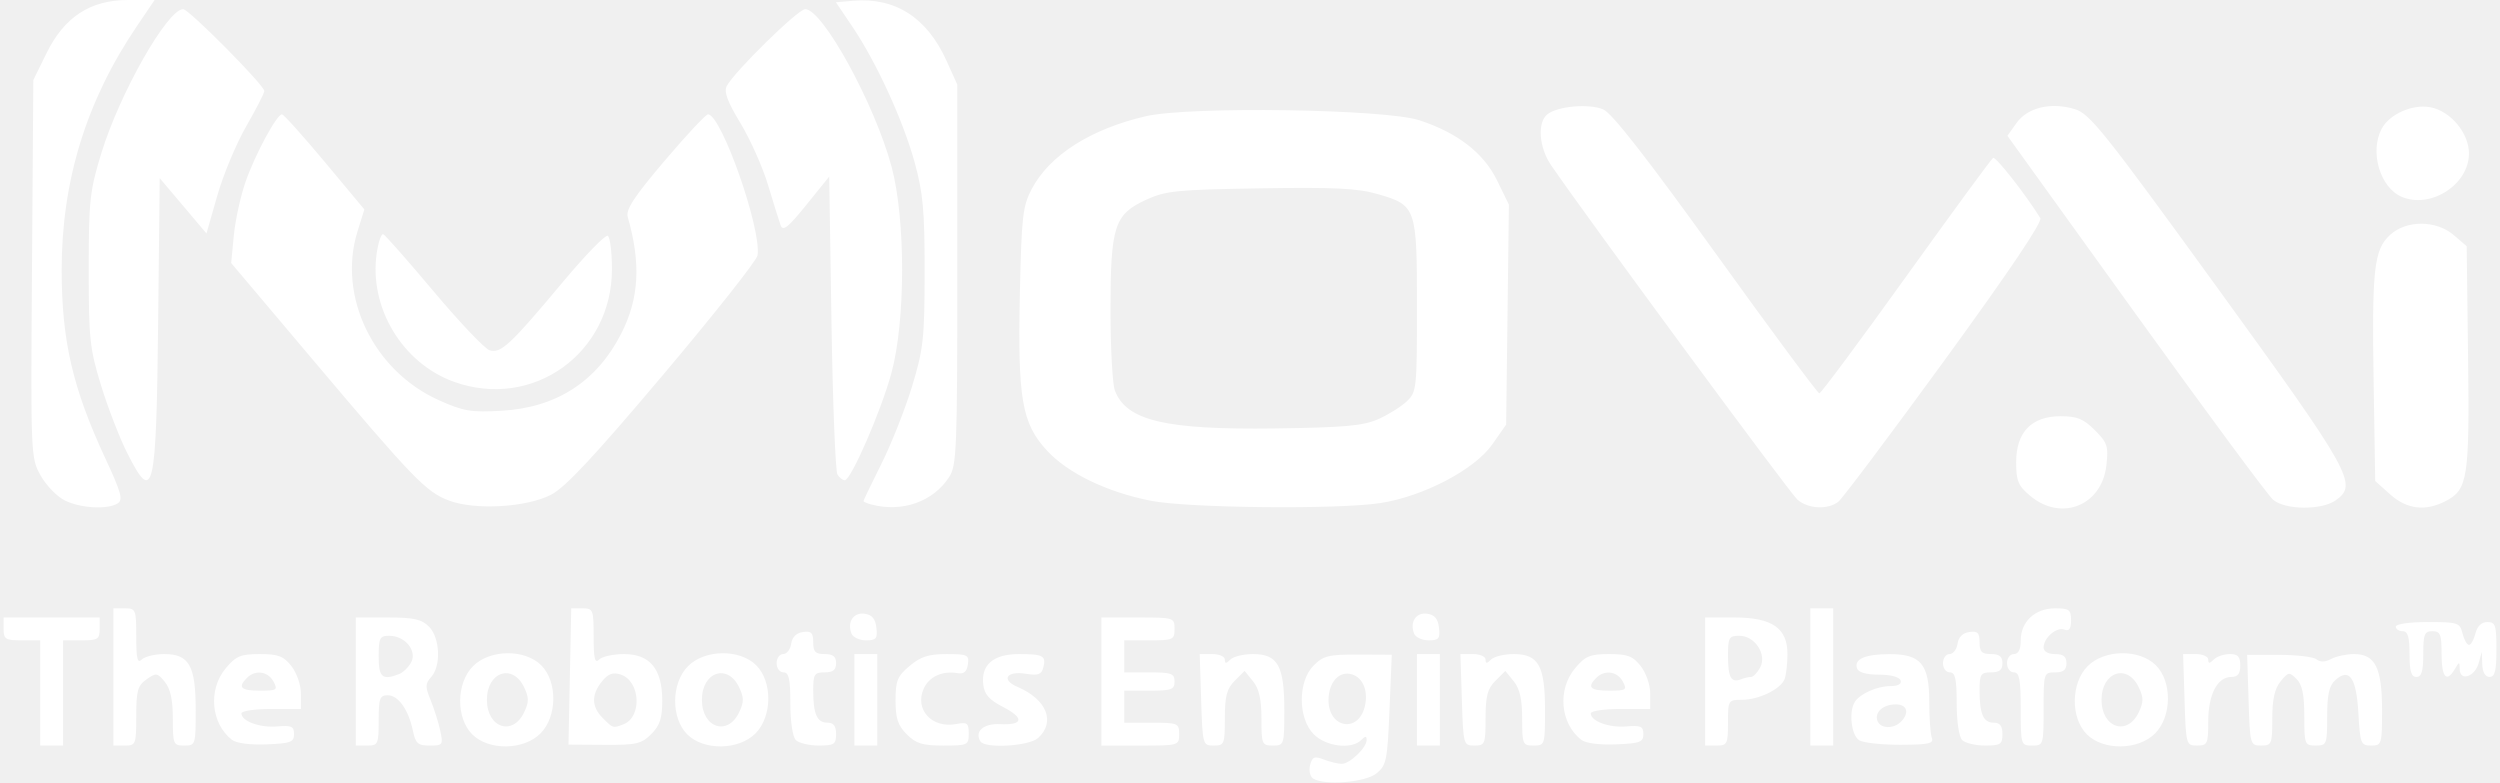
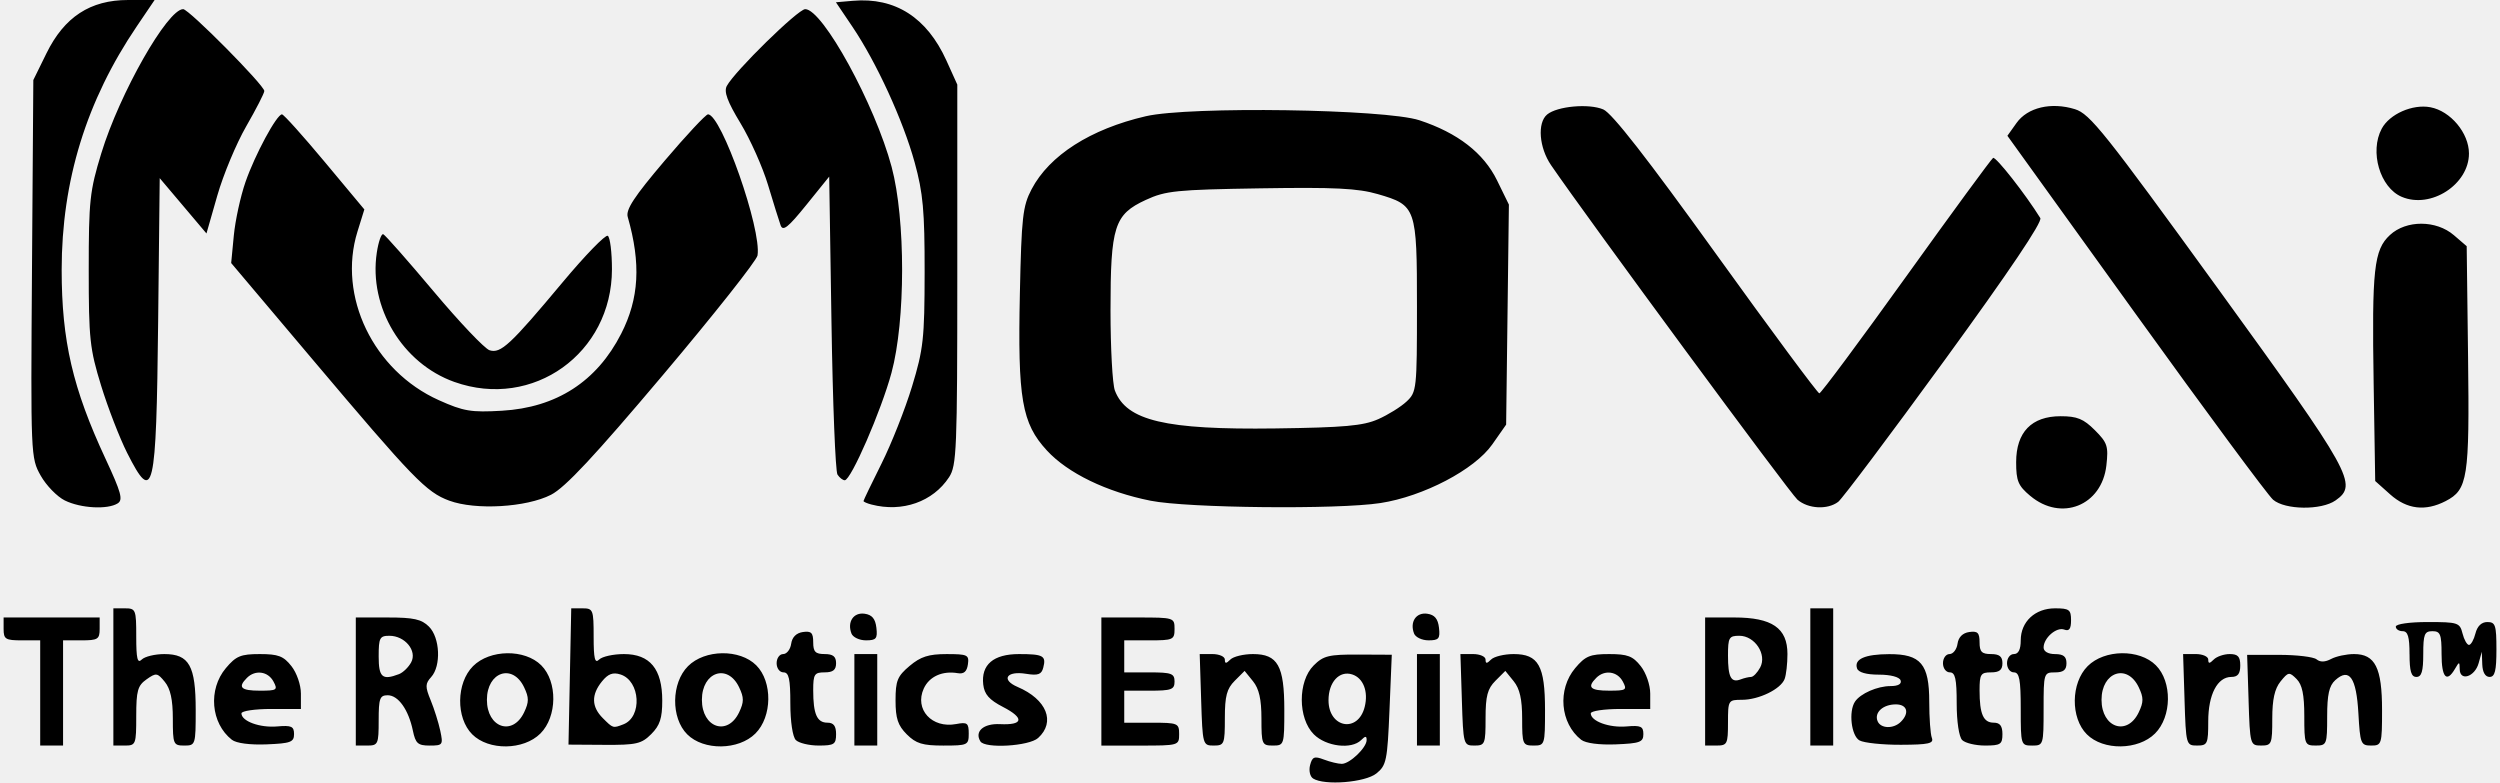
<svg xmlns="http://www.w3.org/2000/svg" width="262px" height="82px" viewBox="0 0 192.264 60.348" version="1.1" id="svg5">
-   <defs id="defs2" />
-   <g id="layer1" transform="translate(-3.039429,-2.371749)">
-     <path style="fill:#ffffff;stroke-width:0.353" d="m 104.035,62.414 c -0.235,-0.15 -0.339,-0.613 -0.229,-1.031 0.168,-0.644 0.33,-0.709 1.068,-0.428 0.478,0.182 1.097,0.331 1.376,0.331 0.614,0 1.917,-1.247 1.917,-1.834 0,-0.329 -0.094,-0.329 -0.423,0 -0.741,0.741 -2.704,0.503 -3.65,-0.443 -1.233,-1.233 -1.24,-4.084 -0.013,-5.311 0.751,-0.751 1.165,-0.852 3.44,-0.841 l 2.586,0.013 -0.176,4.241 c -0.163,3.923 -0.239,4.291 -1.009,4.914 -0.862,0.697 -4.009,0.949 -4.887,0.391 z m 3.983,-5.523 c 0.297,-1.182 -0.109,-2.23 -0.967,-2.503 -0.991,-0.315 -1.824,0.595 -1.824,1.992 0,2.139 2.278,2.556 2.791,0.511 z M 5.862,55.818 v -4.057 h -1.411 c -1.27,0 -1.411,-0.088 -1.411,-0.882 v -0.882 h 3.704 3.704 v 0.882 c 0,0.794 -0.141,0.882 -1.411,0.882 h -1.411 v 4.057 4.057 h -0.882 -0.882 z m 5.644,-1.235 v -5.292 h 0.882 c 0.846,0 0.882,0.089 0.882,2.187 0,1.701 0.094,2.093 0.423,1.764 0.233,-0.233 1.018,-0.423 1.744,-0.423 1.915,0 2.419,0.898 2.419,4.312 0,2.691 -0.017,2.744 -0.882,2.744 -0.841,0 -0.882,-0.097 -0.882,-2.078 0,-1.456 -0.185,-2.304 -0.617,-2.833 -0.576,-0.705 -0.67,-0.718 -1.411,-0.195 -0.683,0.482 -0.794,0.877 -0.794,2.833 0,2.189 -0.032,2.273 -0.882,2.273 h -0.882 z m 9.142,4.848 c -1.627,-1.275 -1.848,-3.886 -0.467,-5.527 0.788,-0.937 1.147,-1.085 2.62,-1.085 1.424,0 1.828,0.154 2.438,0.93 0.411,0.522 0.731,1.45 0.731,2.117 v 1.187 H 23.677 c -1.261,0 -2.293,0.153 -2.293,0.34 0,0.604 1.422,1.124 2.757,1.007 1.102,-0.096 1.3,-0.006 1.3,0.592 0,0.618 -0.264,0.716 -2.117,0.791 -1.278,0.052 -2.339,-0.088 -2.676,-0.353 z m 3.206,-4.495 c -0.422,-0.789 -1.404,-0.925 -2.046,-0.282 -0.731,0.731 -0.47,0.988 1,0.988 1.314,0 1.395,-0.054 1.046,-0.706 z m 6.35,0 v -4.939 h 2.469 c 1.999,0 2.604,0.134 3.175,0.706 0.852,0.852 0.948,3.028 0.171,3.886 -0.466,0.514 -0.471,0.744 -0.04,1.792 0.272,0.661 0.604,1.717 0.739,2.348 0.233,1.093 0.195,1.147 -0.814,1.147 -0.91,0 -1.092,-0.161 -1.297,-1.147 -0.338,-1.623 -1.128,-2.734 -1.942,-2.734 -0.61,0 -0.697,0.243 -0.697,1.94 0,1.834 -0.048,1.94 -0.882,1.94 h -0.882 z m 3.332,-0.571 c 0.312,-0.12 0.735,-0.53 0.939,-0.911 0.474,-0.886 -0.478,-2.046 -1.68,-2.046 -0.745,0 -0.827,0.157 -0.827,1.587 0,1.623 0.277,1.865 1.568,1.37 z m 5.647,4.644 c -1.267,-1.267 -1.235,-3.961 0.064,-5.26 1.299,-1.299 3.992,-1.332 5.26,-0.064 1.267,1.267 1.235,3.961 -0.064,5.26 -1.299,1.299 -3.992,1.332 -5.26,0.064 z m 4.001,-1.692 c 0.383,-0.801 0.383,-1.139 0,-1.94 -0.887,-1.857 -2.868,-1.187 -2.868,0.97 0,2.157 1.98,2.827 2.868,0.97 z m 3.53,-2.77 0.106,-5.256 h 0.864 c 0.824,0 0.864,0.101 0.864,2.187 0,1.701 0.094,2.093 0.423,1.764 0.233,-0.233 1.094,-0.423 1.915,-0.423 2.007,0 2.954,1.151 2.954,3.591 0,1.359 -0.183,1.915 -0.848,2.58 -0.755,0.755 -1.151,0.846 -3.616,0.83 l -2.768,-0.018 0.106,-5.256 z m 4.126,3.692 c 1.475,-0.566 1.314,-3.36 -0.221,-3.847 -0.589,-0.187 -0.956,-0.049 -1.431,0.538 -0.831,1.027 -0.81,1.952 0.066,2.828 0.793,0.793 0.782,0.79 1.586,0.481 z m 4.925,0.77 c -1.267,-1.267 -1.235,-3.961 0.064,-5.26 1.299,-1.299 3.992,-1.332 5.26,-0.064 1.267,1.267 1.235,3.961 -0.064,5.26 -1.299,1.299 -3.992,1.332 -5.26,0.064 z m 4.001,-1.692 c 0.383,-0.801 0.383,-1.139 0,-1.94 -0.887,-1.857 -2.868,-1.187 -2.868,0.97 0,2.157 1.98,2.827 2.868,0.97 z m 4.376,2.134 c -0.246,-0.246 -0.423,-1.427 -0.423,-2.822 0,-1.897 -0.111,-2.399 -0.529,-2.399 -0.294,0 -0.529,-0.314 -0.529,-0.706 0,-0.388 0.227,-0.706 0.505,-0.706 0.278,0 0.555,-0.357 0.617,-0.794 0.072,-0.51 0.396,-0.834 0.906,-0.906 0.646,-0.092 0.794,0.056 0.794,0.794 0,0.732 0.17,0.906 0.882,0.906 0.647,0 0.882,0.188 0.882,0.706 0,0.517 -0.235,0.706 -0.882,0.706 -0.791,0 -0.882,0.143 -0.882,1.382 0,1.837 0.29,2.498 1.096,2.498 0.477,0 0.668,0.252 0.668,0.882 0,0.786 -0.146,0.882 -1.341,0.882 -0.737,0 -1.531,-0.191 -1.764,-0.423 z m 4.516,-3.104 v -3.528 h 0.882 0.882 v 3.528 3.528 h -0.882 -0.882 z m 4.041,2.662 c -0.686,-0.686 -0.866,-1.228 -0.866,-2.614 0,-1.519 0.142,-1.868 1.085,-2.662 0.851,-0.716 1.467,-0.913 2.847,-0.913 1.625,0 1.753,0.061 1.649,0.794 -0.079,0.555 -0.312,0.759 -0.777,0.679 -1.187,-0.204 -2.204,0.254 -2.628,1.185 -0.732,1.606 0.629,3.095 2.503,2.737 0.854,-0.163 0.966,-0.078 0.966,0.738 0,0.885 -0.082,0.923 -1.956,0.923 -1.607,0 -2.111,-0.155 -2.822,-0.866 z m 5.68,0.545 c -0.474,-0.766 0.237,-1.393 1.508,-1.331 1.806,0.089 1.904,-0.462 0.236,-1.324 -1.068,-0.552 -1.439,-0.973 -1.526,-1.731 -0.175,-1.53 0.786,-2.349 2.756,-2.349 1.878,0 2.113,0.132 1.872,1.051 -0.137,0.526 -0.404,0.62 -1.328,0.47 -1.508,-0.245 -1.956,0.457 -0.648,1.015 2.244,0.958 2.944,2.701 1.58,3.936 -0.7,0.634 -4.097,0.835 -4.45,0.263 z m 9.329,-4.618 v -4.939 h 2.822 c 2.775,0 2.822,0.015 2.822,0.882 0,0.834 -0.106,0.882 -1.94,0.882 h -1.94 v 1.235 1.235 h 1.94 c 1.705,0 1.94,0.086 1.94,0.706 0,0.62 -0.235,0.706 -1.94,0.706 h -1.94 v 1.235 1.235 h 2.117 c 2.023,0 2.117,0.039 2.117,0.882 0,0.872 -0.035,0.882 -2.999,0.882 h -2.999 z m 7.696,1.41 -0.112,-3.529 0.97,7.1e-4 c 0.534,3.5e-4 0.97,0.191 0.97,0.424 0,0.329 0.094,0.329 0.423,0 0.233,-0.233 1.018,-0.423 1.744,-0.423 1.915,0 2.419,0.898 2.419,4.312 0,2.691 -0.017,2.744 -0.882,2.744 -0.841,0 -0.882,-0.097 -0.882,-2.078 0,-1.491 -0.183,-2.304 -0.649,-2.879 l -0.649,-0.801 -0.762,0.762 c -0.612,0.612 -0.762,1.18 -0.762,2.879 0,2.007 -0.044,2.117 -0.859,2.117 -0.845,0 -0.86,-0.056 -0.97,-3.529 z m 16.645,7.7e-4 v -3.528 h 0.882 0.882 v 3.528 3.528 h -0.882 -0.882 z m 3.463,-7.1e-4 -0.112,-3.529 0.97,7.1e-4 c 0.534,3.5e-4 0.97,0.191 0.97,0.424 0,0.329 0.094,0.329 0.423,0 0.233,-0.233 1.018,-0.423 1.744,-0.423 1.915,0 2.419,0.898 2.419,4.312 0,2.691 -0.017,2.744 -0.882,2.744 -0.841,0 -0.882,-0.097 -0.882,-2.078 0,-1.491 -0.183,-2.304 -0.649,-2.879 l -0.649,-0.801 -0.762,0.762 c -0.612,0.612 -0.762,1.18 -0.762,2.879 0,2.007 -0.044,2.117 -0.859,2.117 -0.845,0 -0.86,-0.056 -0.97,-3.529 z m 9.206,3.085 c -1.627,-1.275 -1.848,-3.886 -0.467,-5.527 0.788,-0.937 1.147,-1.085 2.62,-1.085 1.424,0 1.828,0.154 2.438,0.93 0.411,0.522 0.731,1.45 0.731,2.117 v 1.187 h -2.293 c -1.261,0 -2.293,0.153 -2.293,0.34 0,0.604 1.422,1.124 2.757,1.007 1.102,-0.096 1.3,-0.006 1.3,0.592 0,0.618 -0.264,0.716 -2.117,0.791 -1.278,0.052 -2.339,-0.088 -2.676,-0.353 z m 3.206,-4.496 c -0.422,-0.789 -1.404,-0.925 -2.046,-0.282 -0.731,0.731 -0.47,0.988 1,0.988 1.314,0 1.395,-0.054 1.046,-0.706 z m 6.35,0 v -4.939 h 2.245 c 2.92,0 4.105,0.814 4.105,2.819 0,0.746 -0.099,1.614 -0.219,1.928 -0.3,0.781 -1.987,1.603 -3.291,1.603 -1.056,0 -1.076,0.033 -1.076,1.764 0,1.646 -0.059,1.764 -0.882,1.764 h -0.882 z m 3.544,-0.353 c 0.171,0 0.487,-0.328 0.702,-0.729 0.538,-1.006 -0.408,-2.446 -1.608,-2.446 -0.795,0 -0.874,0.137 -0.874,1.529 0,1.676 0.237,2.119 0.981,1.834 0.269,-0.103 0.628,-0.187 0.8,-0.187 z m 4.57,0 v -5.292 h 0.882 0.882 v 5.292 5.292 h -0.882 -0.882 z m 3.792,4.897 c -0.634,-0.355 -0.852,-2.236 -0.347,-2.992 0.417,-0.625 1.727,-1.199 2.735,-1.199 0.593,0 0.879,-0.161 0.783,-0.441 -0.09,-0.261 -0.772,-0.441 -1.674,-0.441 -0.972,0 -1.581,-0.174 -1.685,-0.482 -0.243,-0.718 0.605,-1.094 2.481,-1.1 2.437,-0.008 3.087,0.764 3.087,3.67 0,1.245 0.09,2.5 0.201,2.788 0.166,0.433 -0.246,0.525 -2.381,0.533 -1.42,0.006 -2.86,-0.146 -3.199,-0.336 z m 3.193,-1.439 c 0.68,-0.68 0.489,-1.341 -0.388,-1.341 -0.986,0 -1.67,0.617 -1.416,1.278 0.23,0.599 1.234,0.634 1.804,0.063 z m 4.727,1.411 c -0.246,-0.246 -0.423,-1.427 -0.423,-2.822 0,-1.897 -0.111,-2.399 -0.529,-2.399 -0.294,0 -0.529,-0.314 -0.529,-0.706 0,-0.388 0.227,-0.706 0.505,-0.706 0.278,0 0.555,-0.357 0.617,-0.794 0.072,-0.51 0.396,-0.834 0.906,-0.906 0.646,-0.092 0.794,0.056 0.794,0.794 0,0.732 0.17,0.906 0.882,0.906 0.647,0 0.882,0.188 0.882,0.706 0,0.517 -0.235,0.706 -0.882,0.706 -0.791,0 -0.882,0.143 -0.882,1.382 0,1.837 0.29,2.498 1.096,2.498 0.477,0 0.668,0.252 0.668,0.882 0,0.786 -0.146,0.882 -1.341,0.882 -0.737,0 -1.531,-0.191 -1.764,-0.423 z m 4.516,-2.399 c 0,-2.273 -0.103,-2.822 -0.529,-2.822 -0.294,0 -0.529,-0.314 -0.529,-0.706 0,-0.392 0.235,-0.706 0.529,-0.706 0.353,0 0.529,-0.353 0.529,-1.058 0,-1.438 1.105,-2.469 2.646,-2.469 1.095,0 1.235,0.104 1.235,0.92 0,0.665 -0.144,0.864 -0.519,0.721 -0.597,-0.229 -1.598,0.638 -1.598,1.384 0,0.302 0.353,0.504 0.882,0.504 0.647,0 0.882,0.188 0.882,0.706 0,0.517 -0.235,0.706 -0.882,0.706 -0.867,0 -0.882,0.047 -0.882,2.822 0,2.775 -0.015,2.822 -0.882,2.822 -0.867,0 -0.882,-0.047 -0.882,-2.822 z m 5.099,1.956 c -1.267,-1.267 -1.235,-3.961 0.064,-5.26 1.299,-1.299 3.992,-1.332 5.26,-0.064 1.267,1.267 1.235,3.961 -0.064,5.26 -1.299,1.299 -3.992,1.332 -5.26,0.064 z m 4.001,-1.692 c 0.383,-0.801 0.383,-1.139 0,-1.94 -0.887,-1.857 -2.868,-1.187 -2.868,0.97 0,2.157 1.98,2.827 2.868,0.97 z m 3.535,-0.971 -0.112,-3.529 0.97,7.1e-4 c 0.534,3.5e-4 0.97,0.191 0.97,0.424 0,0.329 0.094,0.329 0.423,0 0.233,-0.233 0.788,-0.423 1.235,-0.423 0.63,0 0.811,0.197 0.811,0.882 0,0.638 -0.189,0.882 -0.686,0.882 -1.078,0 -1.784,1.357 -1.784,3.43 0,1.737 -0.058,1.862 -0.859,1.862 -0.845,0 -0.86,-0.056 -0.97,-3.529 z m 4.939,0.031 -0.112,-3.497 2.469,3.5e-4 c 1.358,2e-4 2.658,0.156 2.888,0.347 0.275,0.228 0.659,0.218 1.123,-0.031 0.388,-0.207 1.183,-0.377 1.766,-0.377 1.629,0 2.16,1.059 2.16,4.312 0,2.657 -0.027,2.744 -0.842,2.744 -0.795,0 -0.85,-0.14 -0.983,-2.49 -0.156,-2.758 -0.698,-3.534 -1.783,-2.553 -0.474,0.429 -0.625,1.11 -0.625,2.804 0,2.152 -0.034,2.238 -0.882,2.238 -0.849,0 -0.882,-0.084 -0.882,-2.268 0,-1.66 -0.16,-2.428 -0.597,-2.865 -0.561,-0.561 -0.636,-0.549 -1.235,0.19 -0.454,0.56 -0.638,1.387 -0.638,2.865 0,1.966 -0.046,2.078 -0.859,2.078 -0.844,0 -0.86,-0.058 -0.97,-3.497 z m 12.412,-3.558 c 0,-1.333 -0.129,-1.764 -0.529,-1.764 -0.291,0 -0.529,-0.159 -0.529,-0.353 0,-0.201 1.056,-0.353 2.463,-0.353 2.333,0 2.474,0.047 2.684,0.882 0.122,0.485 0.346,0.882 0.498,0.882 0.152,0 0.376,-0.397 0.498,-0.882 0.143,-0.569 0.469,-0.882 0.92,-0.882 0.619,0 0.699,0.242 0.699,2.117 0,1.646 -0.118,2.117 -0.529,2.117 -0.334,0 -0.542,-0.359 -0.564,-0.97 l -0.035,-0.97 -0.245,0.88 c -0.294,1.055 -1.443,1.425 -1.459,0.469 -0.01,-0.606 -0.032,-0.607 -0.37,-0.026 -0.638,1.096 -1.03,0.66 -1.03,-1.147 0,-1.529 -0.094,-1.764 -0.706,-1.764 -0.611,0 -0.706,0.235 -0.706,1.764 0,1.333 -0.129,1.764 -0.529,1.764 -0.4,0 -0.529,-0.431 -0.529,-1.764 z m -120.17,-1.587 c -0.343,-0.893 0.16,-1.646 1.017,-1.524 0.57,0.081 0.827,0.388 0.907,1.083 0.096,0.838 -0.013,0.97 -0.805,0.97 -0.504,0 -1.008,-0.238 -1.12,-0.529 z m 43.392,0 c -0.343,-0.893 0.16,-1.646 1.017,-1.524 0.57,0.081 0.827,0.388 0.907,1.083 0.096,0.838 -0.013,0.97 -0.805,0.97 -0.504,0 -1.008,-0.238 -1.12,-0.529 z M 7.769,40.976 c -0.6,-0.296 -1.44,-1.159 -1.867,-1.918 -0.769,-1.368 -0.775,-1.502 -0.673,-15.946 L 5.332,8.545 6.346,6.482 C 7.722,3.68 9.724,2.372 12.636,2.372 h 2.05 L 13.313,4.4 c -3.89,5.744 -5.795,11.919 -5.795,18.785 0,5.472 0.852,9.143 3.384,14.576 1.208,2.593 1.365,3.165 0.939,3.434 -0.78,0.493 -2.853,0.381 -4.072,-0.22 z m 29.644,0.011 c -1.778,-0.657 -2.768,-1.681 -10.568,-10.921 l -6.253,-7.407 0.203,-2.118 c 0.111,-1.165 0.516,-3.023 0.9,-4.129 0.73,-2.107 2.409,-5.221 2.815,-5.221 0.13,0 1.613,1.65 3.295,3.667 l 3.058,3.667 -0.532,1.713 c -1.546,4.981 1.231,10.733 6.274,12.997 1.911,0.858 2.484,0.954 4.863,0.816 4.212,-0.244 7.322,-2.252 9.205,-5.942 1.384,-2.713 1.535,-5.408 0.504,-9.007 -0.161,-0.563 0.494,-1.561 2.838,-4.322 1.676,-1.974 3.185,-3.589 3.352,-3.589 1.032,0 4.149,8.877 3.821,10.883 -0.064,0.393 -3.342,4.536 -7.284,9.208 -5.316,6.3 -7.548,8.689 -8.643,9.25 -1.902,0.975 -5.826,1.202 -7.848,0.455 z m 32.566,0.3 c -0.34,-0.089 -0.617,-0.211 -0.617,-0.271 0,-0.06 0.625,-1.358 1.388,-2.885 0.763,-1.526 1.823,-4.204 2.354,-5.95 0.879,-2.888 0.966,-3.685 0.972,-8.819 0.005,-4.736 -0.119,-6.099 -0.77,-8.467 -0.889,-3.234 -2.943,-7.71 -4.798,-10.46 l -1.274,-1.888 1.314,-0.114 c 3.256,-0.282 5.707,1.287 7.212,4.615 l 0.836,1.849 v 14.656 c 0,13.531 -0.049,14.73 -0.637,15.627 -1.239,1.891 -3.607,2.726 -5.978,2.106 z m 21.529,-0.295 c -3.396,-0.676 -6.387,-2.124 -8,-3.874 -1.938,-2.102 -2.26,-3.98 -2.085,-12.138 0.126,-5.878 0.219,-6.708 0.903,-8.012 1.371,-2.615 4.542,-4.642 8.81,-5.632 3.364,-0.78 18.463,-0.557 21.104,0.312 2.946,0.969 4.952,2.522 5.985,4.634 l 0.914,1.869 -0.106,8.485 -0.106,8.485 -1.071,1.529 c -1.36,1.942 -5.308,4.01 -8.631,4.522 -3.293,0.507 -14.857,0.389 -17.718,-0.18 z m 17.537,-6.283 c 0.773,-0.341 1.766,-0.958 2.205,-1.371 0.774,-0.727 0.799,-0.952 0.799,-7.313 0,-7.655 -0.057,-7.82 -3.018,-8.681 -1.548,-0.45 -3.333,-0.538 -9.068,-0.446 -6.481,0.104 -7.296,0.186 -8.828,0.893 -2.434,1.124 -2.722,2.028 -2.722,8.535 0,2.904 0.152,5.679 0.337,6.166 0.885,2.328 3.888,3.039 12.363,2.924 5.324,-0.072 6.785,-0.202 7.933,-0.709 z m 32.353,6.204 c -0.588,-0.508 -16.198,-21.699 -19.006,-25.802 -0.925,-1.352 -1.074,-3.268 -0.303,-3.908 0.774,-0.642 3.222,-0.864 4.329,-0.392 0.675,0.288 3.366,3.736 8.706,11.158 4.251,5.908 7.833,10.741 7.959,10.741 0.126,0 3.137,-4.051 6.69,-9.002 3.553,-4.951 6.573,-9.072 6.711,-9.157 0.204,-0.126 2.501,2.799 3.642,4.639 0.179,0.289 -2.403,4.124 -7.373,10.951 -4.207,5.778 -7.903,10.699 -8.214,10.936 -0.82,0.625 -2.318,0.546 -3.141,-0.165 z m 17.95,-0.296 c -0.933,-0.785 -1.085,-1.15 -1.085,-2.598 0,-2.315 1.189,-3.545 3.427,-3.545 1.276,0 1.766,0.2 2.642,1.075 0.97,0.97 1.057,1.236 0.89,2.722 -0.35,3.101 -3.485,4.353 -5.872,2.345 z m 18.73,0.296 c -0.398,-0.34 -5.171,-6.794 -10.607,-14.343 l -9.883,-13.726 0.705,-0.989 c 0.852,-1.197 2.671,-1.627 4.502,-1.063 1.158,0.357 2.273,1.754 10.99,13.778 10.396,14.339 10.86,15.175 9.113,16.398 -1.098,0.769 -3.891,0.738 -4.82,-0.055 z m 9.03,-0.412 -1.152,-1.029 -0.12,-7.494 c -0.142,-8.864 0.019,-10.333 1.258,-11.481 1.257,-1.165 3.565,-1.16 4.928,0.012 l 0.99,0.851 0.106,8.557 c 0.116,9.331 -0.022,10.22 -1.726,11.101 -1.568,0.811 -2.989,0.64 -4.284,-0.516 z M 12.573,37.313 c -0.583,-1.155 -1.489,-3.497 -2.014,-5.203 -0.873,-2.839 -0.954,-3.598 -0.954,-8.924 0,-5.348 0.079,-6.079 0.971,-8.996 1.412,-4.615 5.103,-11.113 6.313,-11.113 0.441,0 6.259,5.87 6.259,6.315 0,0.162 -0.628,1.387 -1.396,2.722 -0.768,1.335 -1.772,3.741 -2.231,5.346 l -0.835,2.918 -1.803,-2.133 -1.803,-2.133 -0.12,11.032 c -0.144,13.268 -0.359,14.183 -2.387,10.167 z m 54.781,1.659 c -0.157,-0.243 -0.365,-5.512 -0.462,-11.71 l -0.176,-11.269 -1.764,2.184 c -1.413,1.749 -1.808,2.061 -1.985,1.567 -0.121,-0.339 -0.558,-1.738 -0.97,-3.109 -0.412,-1.371 -1.368,-3.514 -2.124,-4.762 -1.01,-1.667 -1.29,-2.428 -1.057,-2.867 0.601,-1.131 5.497,-5.929 6.05,-5.929 1.351,0 5.384,7.363 6.666,12.171 1.082,4.055 1.076,11.859 -0.011,15.875 -0.794,2.934 -3.124,8.29 -3.606,8.29 -0.152,0 -0.405,-0.198 -0.562,-0.441 z m -29.546,-7.141 c -4.017,-1.431 -6.617,-5.76 -5.986,-9.965 0.126,-0.843 0.351,-1.487 0.499,-1.43 0.148,0.057 1.9,2.045 3.894,4.419 1.993,2.373 3.93,4.412 4.305,4.531 0.864,0.274 1.597,-0.408 5.627,-5.232 1.743,-2.087 3.314,-3.704 3.491,-3.595 0.177,0.109 0.322,1.27 0.322,2.578 0,6.483 -6.102,10.849 -12.15,8.694 z M 188.004,17.554 c -1.68,-0.712 -2.494,-3.484 -1.545,-5.258 0.604,-1.129 2.378,-1.911 3.751,-1.653 1.558,0.292 2.977,1.994 2.977,3.568 0,2.391 -2.946,4.292 -5.183,3.343 z" id="path285" />
-   </g>
+   <path transform="translate(-3.039429,-2.371749)" d="m 104.035,62.414 c -0.235,-0.15 -0.339,-0.613 -0.229,-1.031 0.168,-0.644 0.33,-0.709 1.068,-0.428 0.478,0.182 1.097,0.331 1.376,0.331 0.614,0 1.917,-1.247 1.917,-1.834 0,-0.329 -0.094,-0.329 -0.423,0 -0.741,0.741 -2.704,0.503 -3.65,-0.443 -1.233,-1.233 -1.24,-4.084 -0.013,-5.311 0.751,-0.751 1.165,-0.852 3.44,-0.841 l 2.586,0.013 -0.176,4.241 c -0.163,3.923 -0.239,4.291 -1.009,4.914 -0.862,0.697 -4.009,0.949 -4.887,0.391 z m 3.983,-5.523 c 0.297,-1.182 -0.109,-2.23 -0.967,-2.503 -0.991,-0.315 -1.824,0.595 -1.824,1.992 0,2.139 2.278,2.556 2.791,0.511 z M 5.862,55.818 v -4.057 h -1.411 c -1.27,0 -1.411,-0.088 -1.411,-0.882 v -0.882 h 3.704 3.704 v 0.882 c 0,0.794 -0.141,0.882 -1.411,0.882 h -1.411 v 4.057 4.057 h -0.882 -0.882 z m 5.644,-1.235 v -5.292 h 0.882 c 0.846,0 0.882,0.089 0.882,2.187 0,1.701 0.094,2.093 0.423,1.764 0.233,-0.233 1.018,-0.423 1.744,-0.423 1.915,0 2.419,0.898 2.419,4.312 0,2.691 -0.017,2.744 -0.882,2.744 -0.841,0 -0.882,-0.097 -0.882,-2.078 0,-1.456 -0.185,-2.304 -0.617,-2.833 -0.576,-0.705 -0.67,-0.718 -1.411,-0.195 -0.683,0.482 -0.794,0.877 -0.794,2.833 0,2.189 -0.032,2.273 -0.882,2.273 h -0.882 z m 9.142,4.848 c -1.627,-1.275 -1.848,-3.886 -0.467,-5.527 0.788,-0.937 1.147,-1.085 2.62,-1.085 1.424,0 1.828,0.154 2.438,0.93 0.411,0.522 0.731,1.45 0.731,2.117 v 1.187 H 23.677 c -1.261,0 -2.293,0.153 -2.293,0.34 0,0.604 1.422,1.124 2.757,1.007 1.102,-0.096 1.3,-0.006 1.3,0.592 0,0.618 -0.264,0.716 -2.117,0.791 -1.278,0.052 -2.339,-0.088 -2.676,-0.353 z m 3.206,-4.495 c -0.422,-0.789 -1.404,-0.925 -2.046,-0.282 -0.731,0.731 -0.47,0.988 1,0.988 1.314,0 1.395,-0.054 1.046,-0.706 z m 6.35,0 v -4.939 h 2.469 c 1.999,0 2.604,0.134 3.175,0.706 0.852,0.852 0.948,3.028 0.171,3.886 -0.466,0.514 -0.471,0.744 -0.04,1.792 0.272,0.661 0.604,1.717 0.739,2.348 0.233,1.093 0.195,1.147 -0.814,1.147 -0.91,0 -1.092,-0.161 -1.297,-1.147 -0.338,-1.623 -1.128,-2.734 -1.942,-2.734 -0.61,0 -0.697,0.243 -0.697,1.94 0,1.834 -0.048,1.94 -0.882,1.94 h -0.882 z m 3.332,-0.571 c 0.312,-0.12 0.735,-0.53 0.939,-0.911 0.474,-0.886 -0.478,-2.046 -1.68,-2.046 -0.745,0 -0.827,0.157 -0.827,1.587 0,1.623 0.277,1.865 1.568,1.37 z m 5.647,4.644 c -1.267,-1.267 -1.235,-3.961 0.064,-5.26 1.299,-1.299 3.992,-1.332 5.26,-0.064 1.267,1.267 1.235,3.961 -0.064,5.26 -1.299,1.299 -3.992,1.332 -5.26,0.064 z m 4.001,-1.692 c 0.383,-0.801 0.383,-1.139 0,-1.94 -0.887,-1.857 -2.868,-1.187 -2.868,0.97 0,2.157 1.98,2.827 2.868,0.97 z m 3.53,-2.77 0.106,-5.256 h 0.864 c 0.824,0 0.864,0.101 0.864,2.187 0,1.701 0.094,2.093 0.423,1.764 0.233,-0.233 1.094,-0.423 1.915,-0.423 2.007,0 2.954,1.151 2.954,3.591 0,1.359 -0.183,1.915 -0.848,2.58 -0.755,0.755 -1.151,0.846 -3.616,0.83 l -2.768,-0.018 0.106,-5.256 z m 4.126,3.692 c 1.475,-0.566 1.314,-3.36 -0.221,-3.847 -0.589,-0.187 -0.956,-0.049 -1.431,0.538 -0.831,1.027 -0.81,1.952 0.066,2.828 0.793,0.793 0.782,0.79 1.586,0.481 z m 4.925,0.77 c -1.267,-1.267 -1.235,-3.961 0.064,-5.26 1.299,-1.299 3.992,-1.332 5.26,-0.064 1.267,1.267 1.235,3.961 -0.064,5.26 -1.299,1.299 -3.992,1.332 -5.26,0.064 z m 4.001,-1.692 c 0.383,-0.801 0.383,-1.139 0,-1.94 -0.887,-1.857 -2.868,-1.187 -2.868,0.97 0,2.157 1.98,2.827 2.868,0.97 z m 4.376,2.134 c -0.246,-0.246 -0.423,-1.427 -0.423,-2.822 0,-1.897 -0.111,-2.399 -0.529,-2.399 -0.294,0 -0.529,-0.314 -0.529,-0.706 0,-0.388 0.227,-0.706 0.505,-0.706 0.278,0 0.555,-0.357 0.617,-0.794 0.072,-0.51 0.396,-0.834 0.906,-0.906 0.646,-0.092 0.794,0.056 0.794,0.794 0,0.732 0.17,0.906 0.882,0.906 0.647,0 0.882,0.188 0.882,0.706 0,0.517 -0.235,0.706 -0.882,0.706 -0.791,0 -0.882,0.143 -0.882,1.382 0,1.837 0.29,2.498 1.096,2.498 0.477,0 0.668,0.252 0.668,0.882 0,0.786 -0.146,0.882 -1.341,0.882 -0.737,0 -1.531,-0.191 -1.764,-0.423 z m 4.516,-3.104 v -3.528 h 0.882 0.882 v 3.528 3.528 h -0.882 -0.882 z m 4.041,2.662 c -0.686,-0.686 -0.866,-1.228 -0.866,-2.614 0,-1.519 0.142,-1.868 1.085,-2.662 0.851,-0.716 1.467,-0.913 2.847,-0.913 1.625,0 1.753,0.061 1.649,0.794 -0.079,0.555 -0.312,0.759 -0.777,0.679 -1.187,-0.204 -2.204,0.254 -2.628,1.185 -0.732,1.606 0.629,3.095 2.503,2.737 0.854,-0.163 0.966,-0.078 0.966,0.738 0,0.885 -0.082,0.923 -1.956,0.923 -1.607,0 -2.111,-0.155 -2.822,-0.866 z m 5.68,0.545 c -0.474,-0.766 0.237,-1.393 1.508,-1.331 1.806,0.089 1.904,-0.462 0.236,-1.324 -1.068,-0.552 -1.439,-0.973 -1.526,-1.731 -0.175,-1.53 0.786,-2.349 2.756,-2.349 1.878,0 2.113,0.132 1.872,1.051 -0.137,0.526 -0.404,0.62 -1.328,0.47 -1.508,-0.245 -1.956,0.457 -0.648,1.015 2.244,0.958 2.944,2.701 1.58,3.936 -0.7,0.634 -4.097,0.835 -4.45,0.263 z m 9.329,-4.618 v -4.939 h 2.822 c 2.775,0 2.822,0.015 2.822,0.882 0,0.834 -0.106,0.882 -1.94,0.882 h -1.94 v 1.235 1.235 h 1.94 c 1.705,0 1.94,0.086 1.94,0.706 0,0.62 -0.235,0.706 -1.94,0.706 h -1.94 v 1.235 1.235 h 2.117 c 2.023,0 2.117,0.039 2.117,0.882 0,0.872 -0.035,0.882 -2.999,0.882 h -2.999 z m 7.696,1.41 -0.112,-3.529 0.97,7.1e-4 c 0.534,3.5e-4 0.97,0.191 0.97,0.424 0,0.329 0.094,0.329 0.423,0 0.233,-0.233 1.018,-0.423 1.744,-0.423 1.915,0 2.419,0.898 2.419,4.312 0,2.691 -0.017,2.744 -0.882,2.744 -0.841,0 -0.882,-0.097 -0.882,-2.078 0,-1.491 -0.183,-2.304 -0.649,-2.879 l -0.649,-0.801 -0.762,0.762 c -0.612,0.612 -0.762,1.18 -0.762,2.879 0,2.007 -0.044,2.117 -0.859,2.117 -0.845,0 -0.86,-0.056 -0.97,-3.529 z m 16.645,7.7e-4 v -3.528 h 0.882 0.882 v 3.528 3.528 h -0.882 -0.882 z m 3.463,-7.1e-4 -0.112,-3.529 0.97,7.1e-4 c 0.534,3.5e-4 0.97,0.191 0.97,0.424 0,0.329 0.094,0.329 0.423,0 0.233,-0.233 1.018,-0.423 1.744,-0.423 1.915,0 2.419,0.898 2.419,4.312 0,2.691 -0.017,2.744 -0.882,2.744 -0.841,0 -0.882,-0.097 -0.882,-2.078 0,-1.491 -0.183,-2.304 -0.649,-2.879 l -0.649,-0.801 -0.762,0.762 c -0.612,0.612 -0.762,1.18 -0.762,2.879 0,2.007 -0.044,2.117 -0.859,2.117 -0.845,0 -0.86,-0.056 -0.97,-3.529 z m 9.206,3.085 c -1.627,-1.275 -1.848,-3.886 -0.467,-5.527 0.788,-0.937 1.147,-1.085 2.62,-1.085 1.424,0 1.828,0.154 2.438,0.93 0.411,0.522 0.731,1.45 0.731,2.117 v 1.187 h -2.293 c -1.261,0 -2.293,0.153 -2.293,0.34 0,0.604 1.422,1.124 2.757,1.007 1.102,-0.096 1.3,-0.006 1.3,0.592 0,0.618 -0.264,0.716 -2.117,0.791 -1.278,0.052 -2.339,-0.088 -2.676,-0.353 z m 3.206,-4.496 c -0.422,-0.789 -1.404,-0.925 -2.046,-0.282 -0.731,0.731 -0.47,0.988 1,0.988 1.314,0 1.395,-0.054 1.046,-0.706 z m 6.35,0 v -4.939 h 2.245 c 2.92,0 4.105,0.814 4.105,2.819 0,0.746 -0.099,1.614 -0.219,1.928 -0.3,0.781 -1.987,1.603 -3.291,1.603 -1.056,0 -1.076,0.033 -1.076,1.764 0,1.646 -0.059,1.764 -0.882,1.764 h -0.882 z m 3.544,-0.353 c 0.171,0 0.487,-0.328 0.702,-0.729 0.538,-1.006 -0.408,-2.446 -1.608,-2.446 -0.795,0 -0.874,0.137 -0.874,1.529 0,1.676 0.237,2.119 0.981,1.834 0.269,-0.103 0.628,-0.187 0.8,-0.187 z m 4.57,0 v -5.292 h 0.882 0.882 v 5.292 5.292 h -0.882 -0.882 z m 3.792,4.897 c -0.634,-0.355 -0.852,-2.236 -0.347,-2.992 0.417,-0.625 1.727,-1.199 2.735,-1.199 0.593,0 0.879,-0.161 0.783,-0.441 -0.09,-0.261 -0.772,-0.441 -1.674,-0.441 -0.972,0 -1.581,-0.174 -1.685,-0.482 -0.243,-0.718 0.605,-1.094 2.481,-1.1 2.437,-0.008 3.087,0.764 3.087,3.67 0,1.245 0.09,2.5 0.201,2.788 0.166,0.433 -0.246,0.525 -2.381,0.533 -1.42,0.006 -2.86,-0.146 -3.199,-0.336 z m 3.193,-1.439 c 0.68,-0.68 0.489,-1.341 -0.388,-1.341 -0.986,0 -1.67,0.617 -1.416,1.278 0.23,0.599 1.234,0.634 1.804,0.063 z m 4.727,1.411 c -0.246,-0.246 -0.423,-1.427 -0.423,-2.822 0,-1.897 -0.111,-2.399 -0.529,-2.399 -0.294,0 -0.529,-0.314 -0.529,-0.706 0,-0.388 0.227,-0.706 0.505,-0.706 0.278,0 0.555,-0.357 0.617,-0.794 0.072,-0.51 0.396,-0.834 0.906,-0.906 0.646,-0.092 0.794,0.056 0.794,0.794 0,0.732 0.17,0.906 0.882,0.906 0.647,0 0.882,0.188 0.882,0.706 0,0.517 -0.235,0.706 -0.882,0.706 -0.791,0 -0.882,0.143 -0.882,1.382 0,1.837 0.29,2.498 1.096,2.498 0.477,0 0.668,0.252 0.668,0.882 0,0.786 -0.146,0.882 -1.341,0.882 -0.737,0 -1.531,-0.191 -1.764,-0.423 z m 4.516,-2.399 c 0,-2.273 -0.103,-2.822 -0.529,-2.822 -0.294,0 -0.529,-0.314 -0.529,-0.706 0,-0.392 0.235,-0.706 0.529,-0.706 0.353,0 0.529,-0.353 0.529,-1.058 0,-1.438 1.105,-2.469 2.646,-2.469 1.095,0 1.235,0.104 1.235,0.92 0,0.665 -0.144,0.864 -0.519,0.721 -0.597,-0.229 -1.598,0.638 -1.598,1.384 0,0.302 0.353,0.504 0.882,0.504 0.647,0 0.882,0.188 0.882,0.706 0,0.517 -0.235,0.706 -0.882,0.706 -0.867,0 -0.882,0.047 -0.882,2.822 0,2.775 -0.015,2.822 -0.882,2.822 -0.867,0 -0.882,-0.047 -0.882,-2.822 z m 5.099,1.956 c -1.267,-1.267 -1.235,-3.961 0.064,-5.26 1.299,-1.299 3.992,-1.332 5.26,-0.064 1.267,1.267 1.235,3.961 -0.064,5.26 -1.299,1.299 -3.992,1.332 -5.26,0.064 z m 4.001,-1.692 c 0.383,-0.801 0.383,-1.139 0,-1.94 -0.887,-1.857 -2.868,-1.187 -2.868,0.97 0,2.157 1.98,2.827 2.868,0.97 z m 3.535,-0.971 -0.112,-3.529 0.97,7.1e-4 c 0.534,3.5e-4 0.97,0.191 0.97,0.424 0,0.329 0.094,0.329 0.423,0 0.233,-0.233 0.788,-0.423 1.235,-0.423 0.63,0 0.811,0.197 0.811,0.882 0,0.638 -0.189,0.882 -0.686,0.882 -1.078,0 -1.784,1.357 -1.784,3.43 0,1.737 -0.058,1.862 -0.859,1.862 -0.845,0 -0.86,-0.056 -0.97,-3.529 z m 4.939,0.031 -0.112,-3.497 2.469,3.5e-4 c 1.358,2e-4 2.658,0.156 2.888,0.347 0.275,0.228 0.659,0.218 1.123,-0.031 0.388,-0.207 1.183,-0.377 1.766,-0.377 1.629,0 2.16,1.059 2.16,4.312 0,2.657 -0.027,2.744 -0.842,2.744 -0.795,0 -0.85,-0.14 -0.983,-2.49 -0.156,-2.758 -0.698,-3.534 -1.783,-2.553 -0.474,0.429 -0.625,1.11 -0.625,2.804 0,2.152 -0.034,2.238 -0.882,2.238 -0.849,0 -0.882,-0.084 -0.882,-2.268 0,-1.66 -0.16,-2.428 -0.597,-2.865 -0.561,-0.561 -0.636,-0.549 -1.235,0.19 -0.454,0.56 -0.638,1.387 -0.638,2.865 0,1.966 -0.046,2.078 -0.859,2.078 -0.844,0 -0.86,-0.058 -0.97,-3.497 z m 12.412,-3.558 c 0,-1.333 -0.129,-1.764 -0.529,-1.764 -0.291,0 -0.529,-0.159 -0.529,-0.353 0,-0.201 1.056,-0.353 2.463,-0.353 2.333,0 2.474,0.047 2.684,0.882 0.122,0.485 0.346,0.882 0.498,0.882 0.152,0 0.376,-0.397 0.498,-0.882 0.143,-0.569 0.469,-0.882 0.92,-0.882 0.619,0 0.699,0.242 0.699,2.117 0,1.646 -0.118,2.117 -0.529,2.117 -0.334,0 -0.542,-0.359 -0.564,-0.97 l -0.035,-0.97 -0.245,0.88 c -0.294,1.055 -1.443,1.425 -1.459,0.469 -0.01,-0.606 -0.032,-0.607 -0.37,-0.026 -0.638,1.096 -1.03,0.66 -1.03,-1.147 0,-1.529 -0.094,-1.764 -0.706,-1.764 -0.611,0 -0.706,0.235 -0.706,1.764 0,1.333 -0.129,1.764 -0.529,1.764 -0.4,0 -0.529,-0.431 -0.529,-1.764 z m -120.17,-1.587 c -0.343,-0.893 0.16,-1.646 1.017,-1.524 0.57,0.081 0.827,0.388 0.907,1.083 0.096,0.838 -0.013,0.97 -0.805,0.97 -0.504,0 -1.008,-0.238 -1.12,-0.529 z m 43.392,0 c -0.343,-0.893 0.16,-1.646 1.017,-1.524 0.57,0.081 0.827,0.388 0.907,1.083 0.096,0.838 -0.013,0.97 -0.805,0.97 -0.504,0 -1.008,-0.238 -1.12,-0.529 z M 7.769,40.976 c -0.6,-0.296 -1.44,-1.159 -1.867,-1.918 -0.769,-1.368 -0.775,-1.502 -0.673,-15.946 L 5.332,8.545 6.346,6.482 C 7.722,3.68 9.724,2.372 12.636,2.372 h 2.05 L 13.313,4.4 c -3.89,5.744 -5.795,11.919 -5.795,18.785 0,5.472 0.852,9.143 3.384,14.576 1.208,2.593 1.365,3.165 0.939,3.434 -0.78,0.493 -2.853,0.381 -4.072,-0.22 z m 29.644,0.011 c -1.778,-0.657 -2.768,-1.681 -10.568,-10.921 l -6.253,-7.407 0.203,-2.118 c 0.111,-1.165 0.516,-3.023 0.9,-4.129 0.73,-2.107 2.409,-5.221 2.815,-5.221 0.13,0 1.613,1.65 3.295,3.667 l 3.058,3.667 -0.532,1.713 c -1.546,4.981 1.231,10.733 6.274,12.997 1.911,0.858 2.484,0.954 4.863,0.816 4.212,-0.244 7.322,-2.252 9.205,-5.942 1.384,-2.713 1.535,-5.408 0.504,-9.007 -0.161,-0.563 0.494,-1.561 2.838,-4.322 1.676,-1.974 3.185,-3.589 3.352,-3.589 1.032,0 4.149,8.877 3.821,10.883 -0.064,0.393 -3.342,4.536 -7.284,9.208 -5.316,6.3 -7.548,8.689 -8.643,9.25 -1.902,0.975 -5.826,1.202 -7.848,0.455 z m 32.566,0.3 c -0.34,-0.089 -0.617,-0.211 -0.617,-0.271 0,-0.06 0.625,-1.358 1.388,-2.885 0.763,-1.526 1.823,-4.204 2.354,-5.95 0.879,-2.888 0.966,-3.685 0.972,-8.819 0.005,-4.736 -0.119,-6.099 -0.77,-8.467 -0.889,-3.234 -2.943,-7.71 -4.798,-10.46 l -1.274,-1.888 1.314,-0.114 c 3.256,-0.282 5.707,1.287 7.212,4.615 l 0.836,1.849 v 14.656 c 0,13.531 -0.049,14.73 -0.637,15.627 -1.239,1.891 -3.607,2.726 -5.978,2.106 z m 21.529,-0.295 c -3.396,-0.676 -6.387,-2.124 -8,-3.874 -1.938,-2.102 -2.26,-3.98 -2.085,-12.138 0.126,-5.878 0.219,-6.708 0.903,-8.012 1.371,-2.615 4.542,-4.642 8.81,-5.632 3.364,-0.78 18.463,-0.557 21.104,0.312 2.946,0.969 4.952,2.522 5.985,4.634 l 0.914,1.869 -0.106,8.485 -0.106,8.485 -1.071,1.529 c -1.36,1.942 -5.308,4.01 -8.631,4.522 -3.293,0.507 -14.857,0.389 -17.718,-0.18 z m 17.537,-6.283 c 0.773,-0.341 1.766,-0.958 2.205,-1.371 0.774,-0.727 0.799,-0.952 0.799,-7.313 0,-7.655 -0.057,-7.82 -3.018,-8.681 -1.548,-0.45 -3.333,-0.538 -9.068,-0.446 -6.481,0.104 -7.296,0.186 -8.828,0.893 -2.434,1.124 -2.722,2.028 -2.722,8.535 0,2.904 0.152,5.679 0.337,6.166 0.885,2.328 3.888,3.039 12.363,2.924 5.324,-0.072 6.785,-0.202 7.933,-0.709 z m 32.353,6.204 c -0.588,-0.508 -16.198,-21.699 -19.006,-25.802 -0.925,-1.352 -1.074,-3.268 -0.303,-3.908 0.774,-0.642 3.222,-0.864 4.329,-0.392 0.675,0.288 3.366,3.736 8.706,11.158 4.251,5.908 7.833,10.741 7.959,10.741 0.126,0 3.137,-4.051 6.69,-9.002 3.553,-4.951 6.573,-9.072 6.711,-9.157 0.204,-0.126 2.501,2.799 3.642,4.639 0.179,0.289 -2.403,4.124 -7.373,10.951 -4.207,5.778 -7.903,10.699 -8.214,10.936 -0.82,0.625 -2.318,0.546 -3.141,-0.165 z m 17.95,-0.296 c -0.933,-0.785 -1.085,-1.15 -1.085,-2.598 0,-2.315 1.189,-3.545 3.427,-3.545 1.276,0 1.766,0.2 2.642,1.075 0.97,0.97 1.057,1.236 0.89,2.722 -0.35,3.101 -3.485,4.353 -5.872,2.345 z m 18.73,0.296 c -0.398,-0.34 -5.171,-6.794 -10.607,-14.343 l -9.883,-13.726 0.705,-0.989 c 0.852,-1.197 2.671,-1.627 4.502,-1.063 1.158,0.357 2.273,1.754 10.99,13.778 10.396,14.339 10.86,15.175 9.113,16.398 -1.098,0.769 -3.891,0.738 -4.82,-0.055 z m 9.03,-0.412 -1.152,-1.029 -0.12,-7.494 c -0.142,-8.864 0.019,-10.333 1.258,-11.481 1.257,-1.165 3.565,-1.16 4.928,0.012 l 0.99,0.851 0.106,8.557 c 0.116,9.331 -0.022,10.22 -1.726,11.101 -1.568,0.811 -2.989,0.64 -4.284,-0.516 z M 12.573,37.313 c -0.583,-1.155 -1.489,-3.497 -2.014,-5.203 -0.873,-2.839 -0.954,-3.598 -0.954,-8.924 0,-5.348 0.079,-6.079 0.971,-8.996 1.412,-4.615 5.103,-11.113 6.313,-11.113 0.441,0 6.259,5.87 6.259,6.315 0,0.162 -0.628,1.387 -1.396,2.722 -0.768,1.335 -1.772,3.741 -2.231,5.346 l -0.835,2.918 -1.803,-2.133 -1.803,-2.133 -0.12,11.032 c -0.144,13.268 -0.359,14.183 -2.387,10.167 z m 54.781,1.659 c -0.157,-0.243 -0.365,-5.512 -0.462,-11.71 l -0.176,-11.269 -1.764,2.184 c -1.413,1.749 -1.808,2.061 -1.985,1.567 -0.121,-0.339 -0.558,-1.738 -0.97,-3.109 -0.412,-1.371 -1.368,-3.514 -2.124,-4.762 -1.01,-1.667 -1.29,-2.428 -1.057,-2.867 0.601,-1.131 5.497,-5.929 6.05,-5.929 1.351,0 5.384,7.363 6.666,12.171 1.082,4.055 1.076,11.859 -0.011,15.875 -0.794,2.934 -3.124,8.29 -3.606,8.29 -0.152,0 -0.405,-0.198 -0.562,-0.441 z m -29.546,-7.141 c -4.017,-1.431 -6.617,-5.76 -5.986,-9.965 0.126,-0.843 0.351,-1.487 0.499,-1.43 0.148,0.057 1.9,2.045 3.894,4.419 1.993,2.373 3.93,4.412 4.305,4.531 0.864,0.274 1.597,-0.408 5.627,-5.232 1.743,-2.087 3.314,-3.704 3.491,-3.595 0.177,0.109 0.322,1.27 0.322,2.578 0,6.483 -6.102,10.849 -12.15,8.694 z M 188.004,17.554 c -1.68,-0.712 -2.494,-3.484 -1.545,-5.258 0.604,-1.129 2.378,-1.911 3.751,-1.653 1.558,0.292 2.977,1.994 2.977,3.568 0,2.391 -2.946,4.292 -5.183,3.343 z" id="path285" />
</svg>
